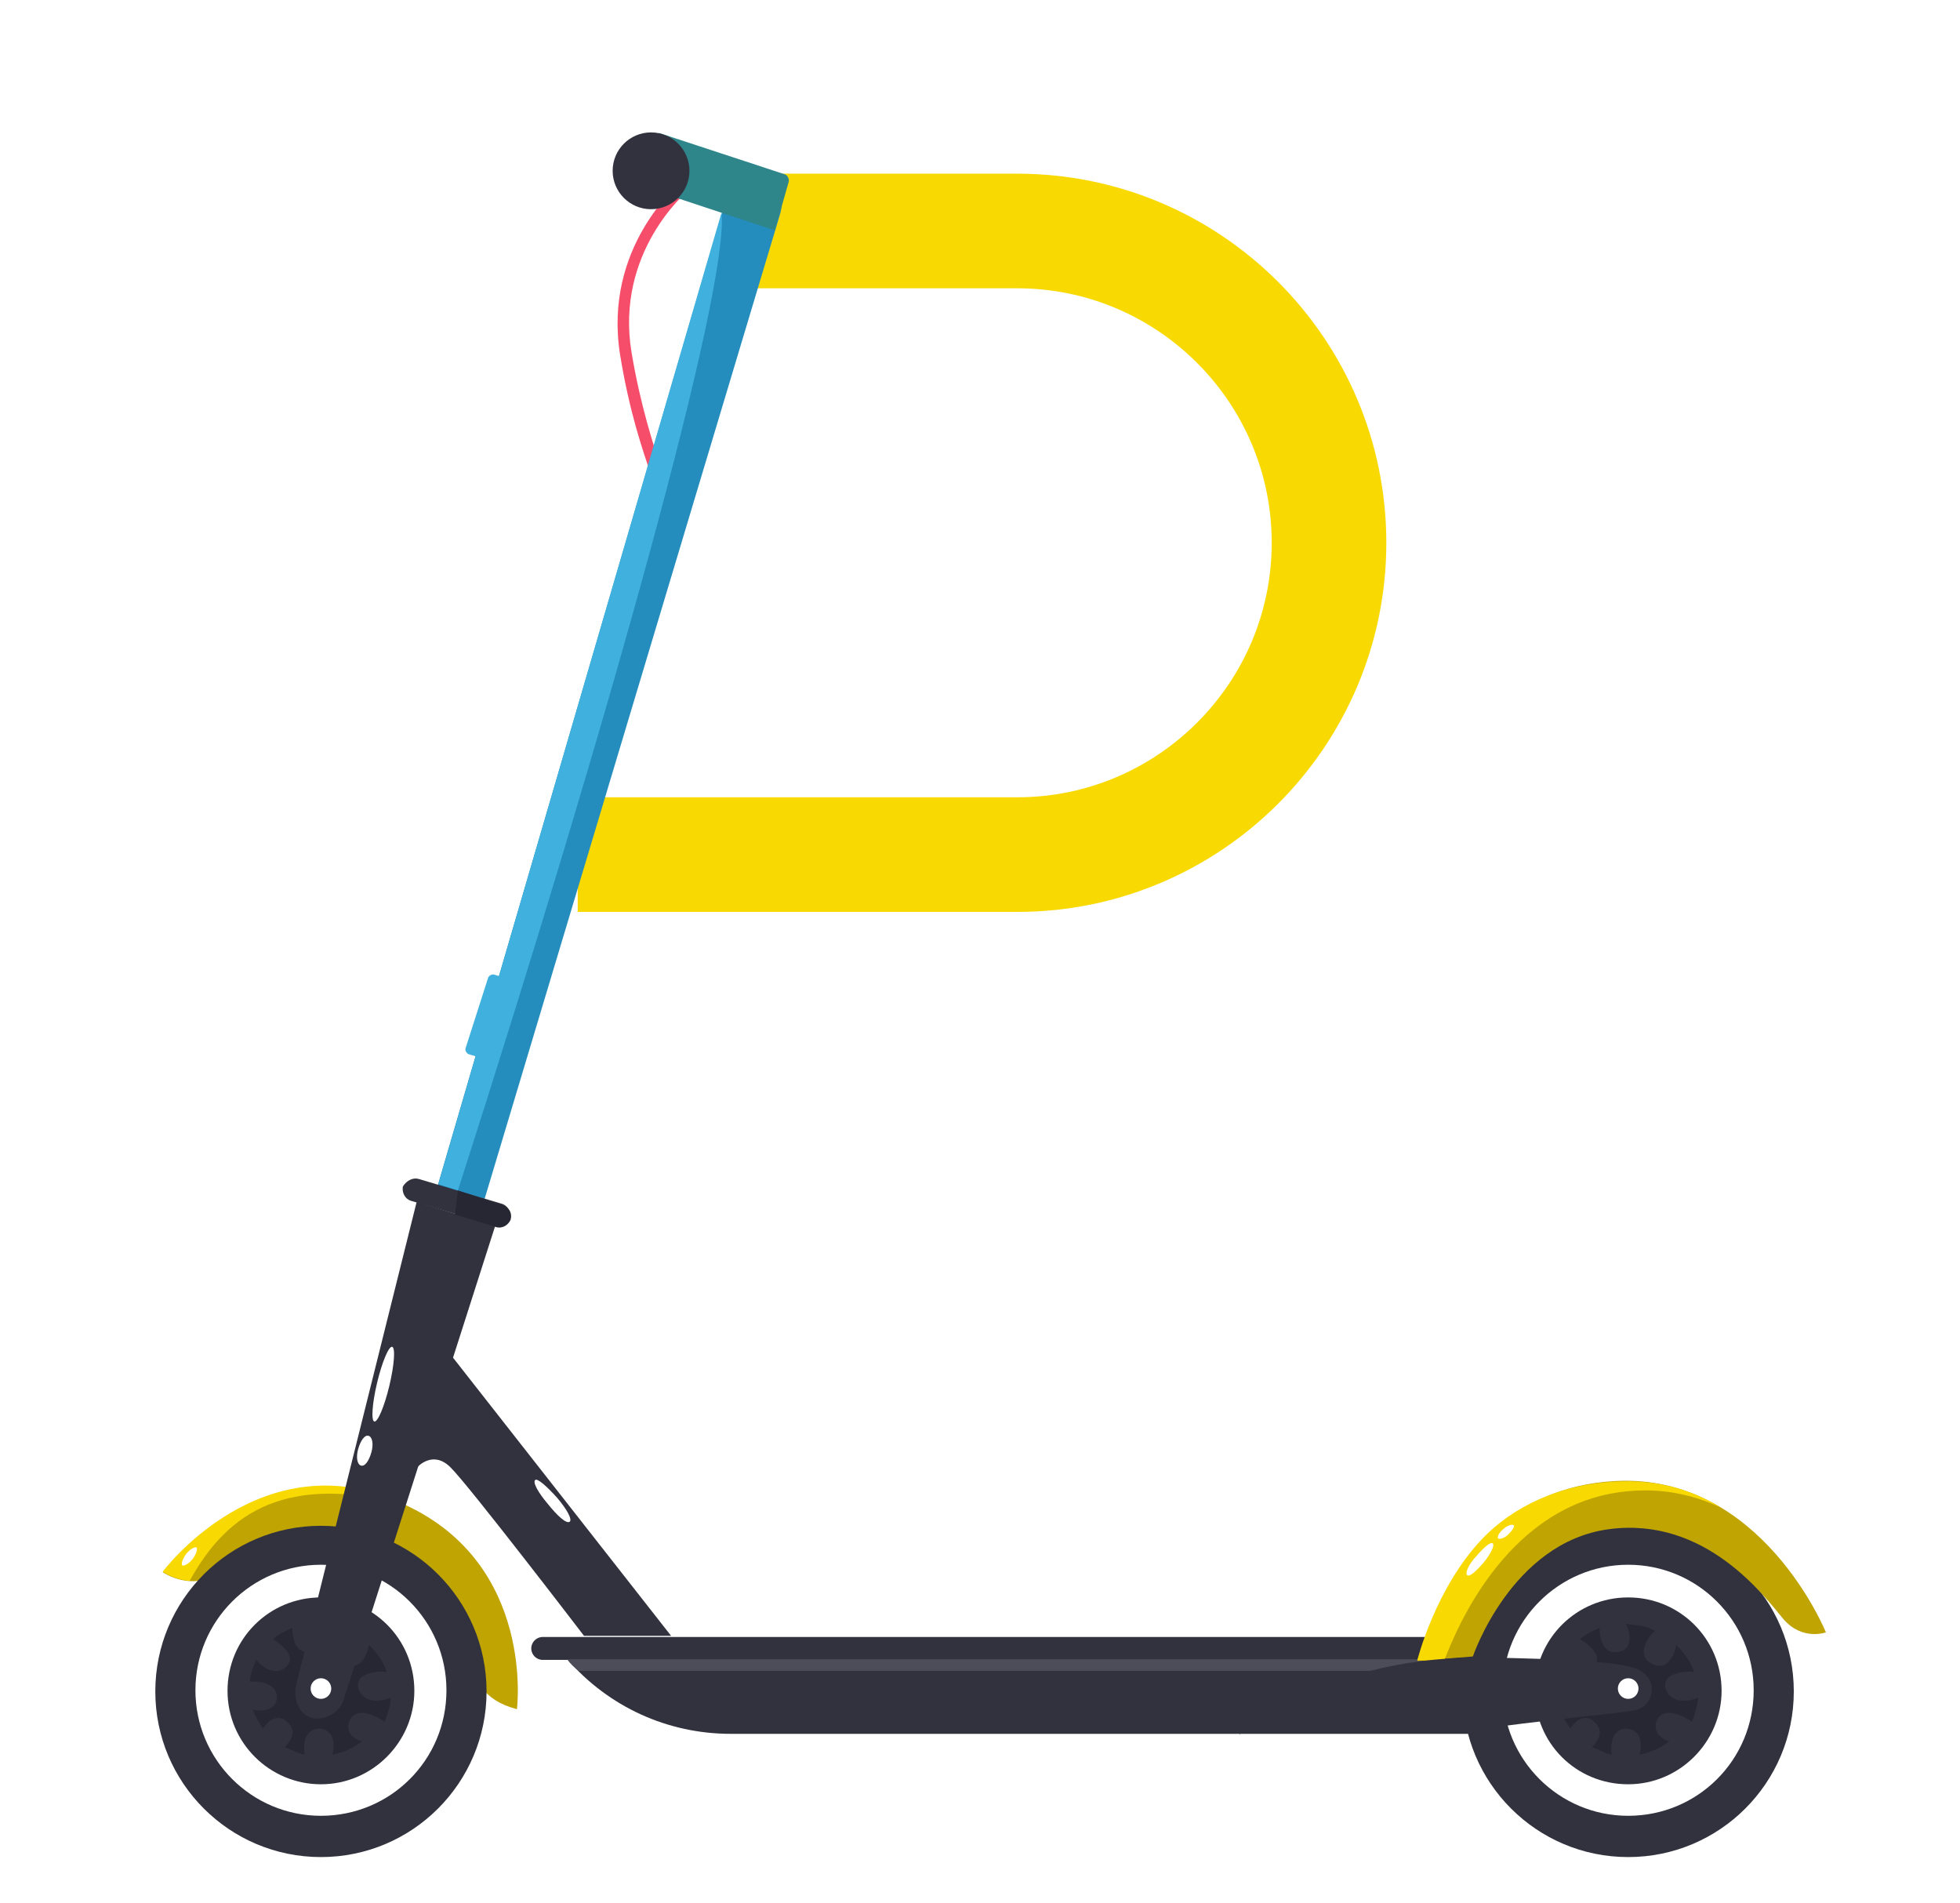
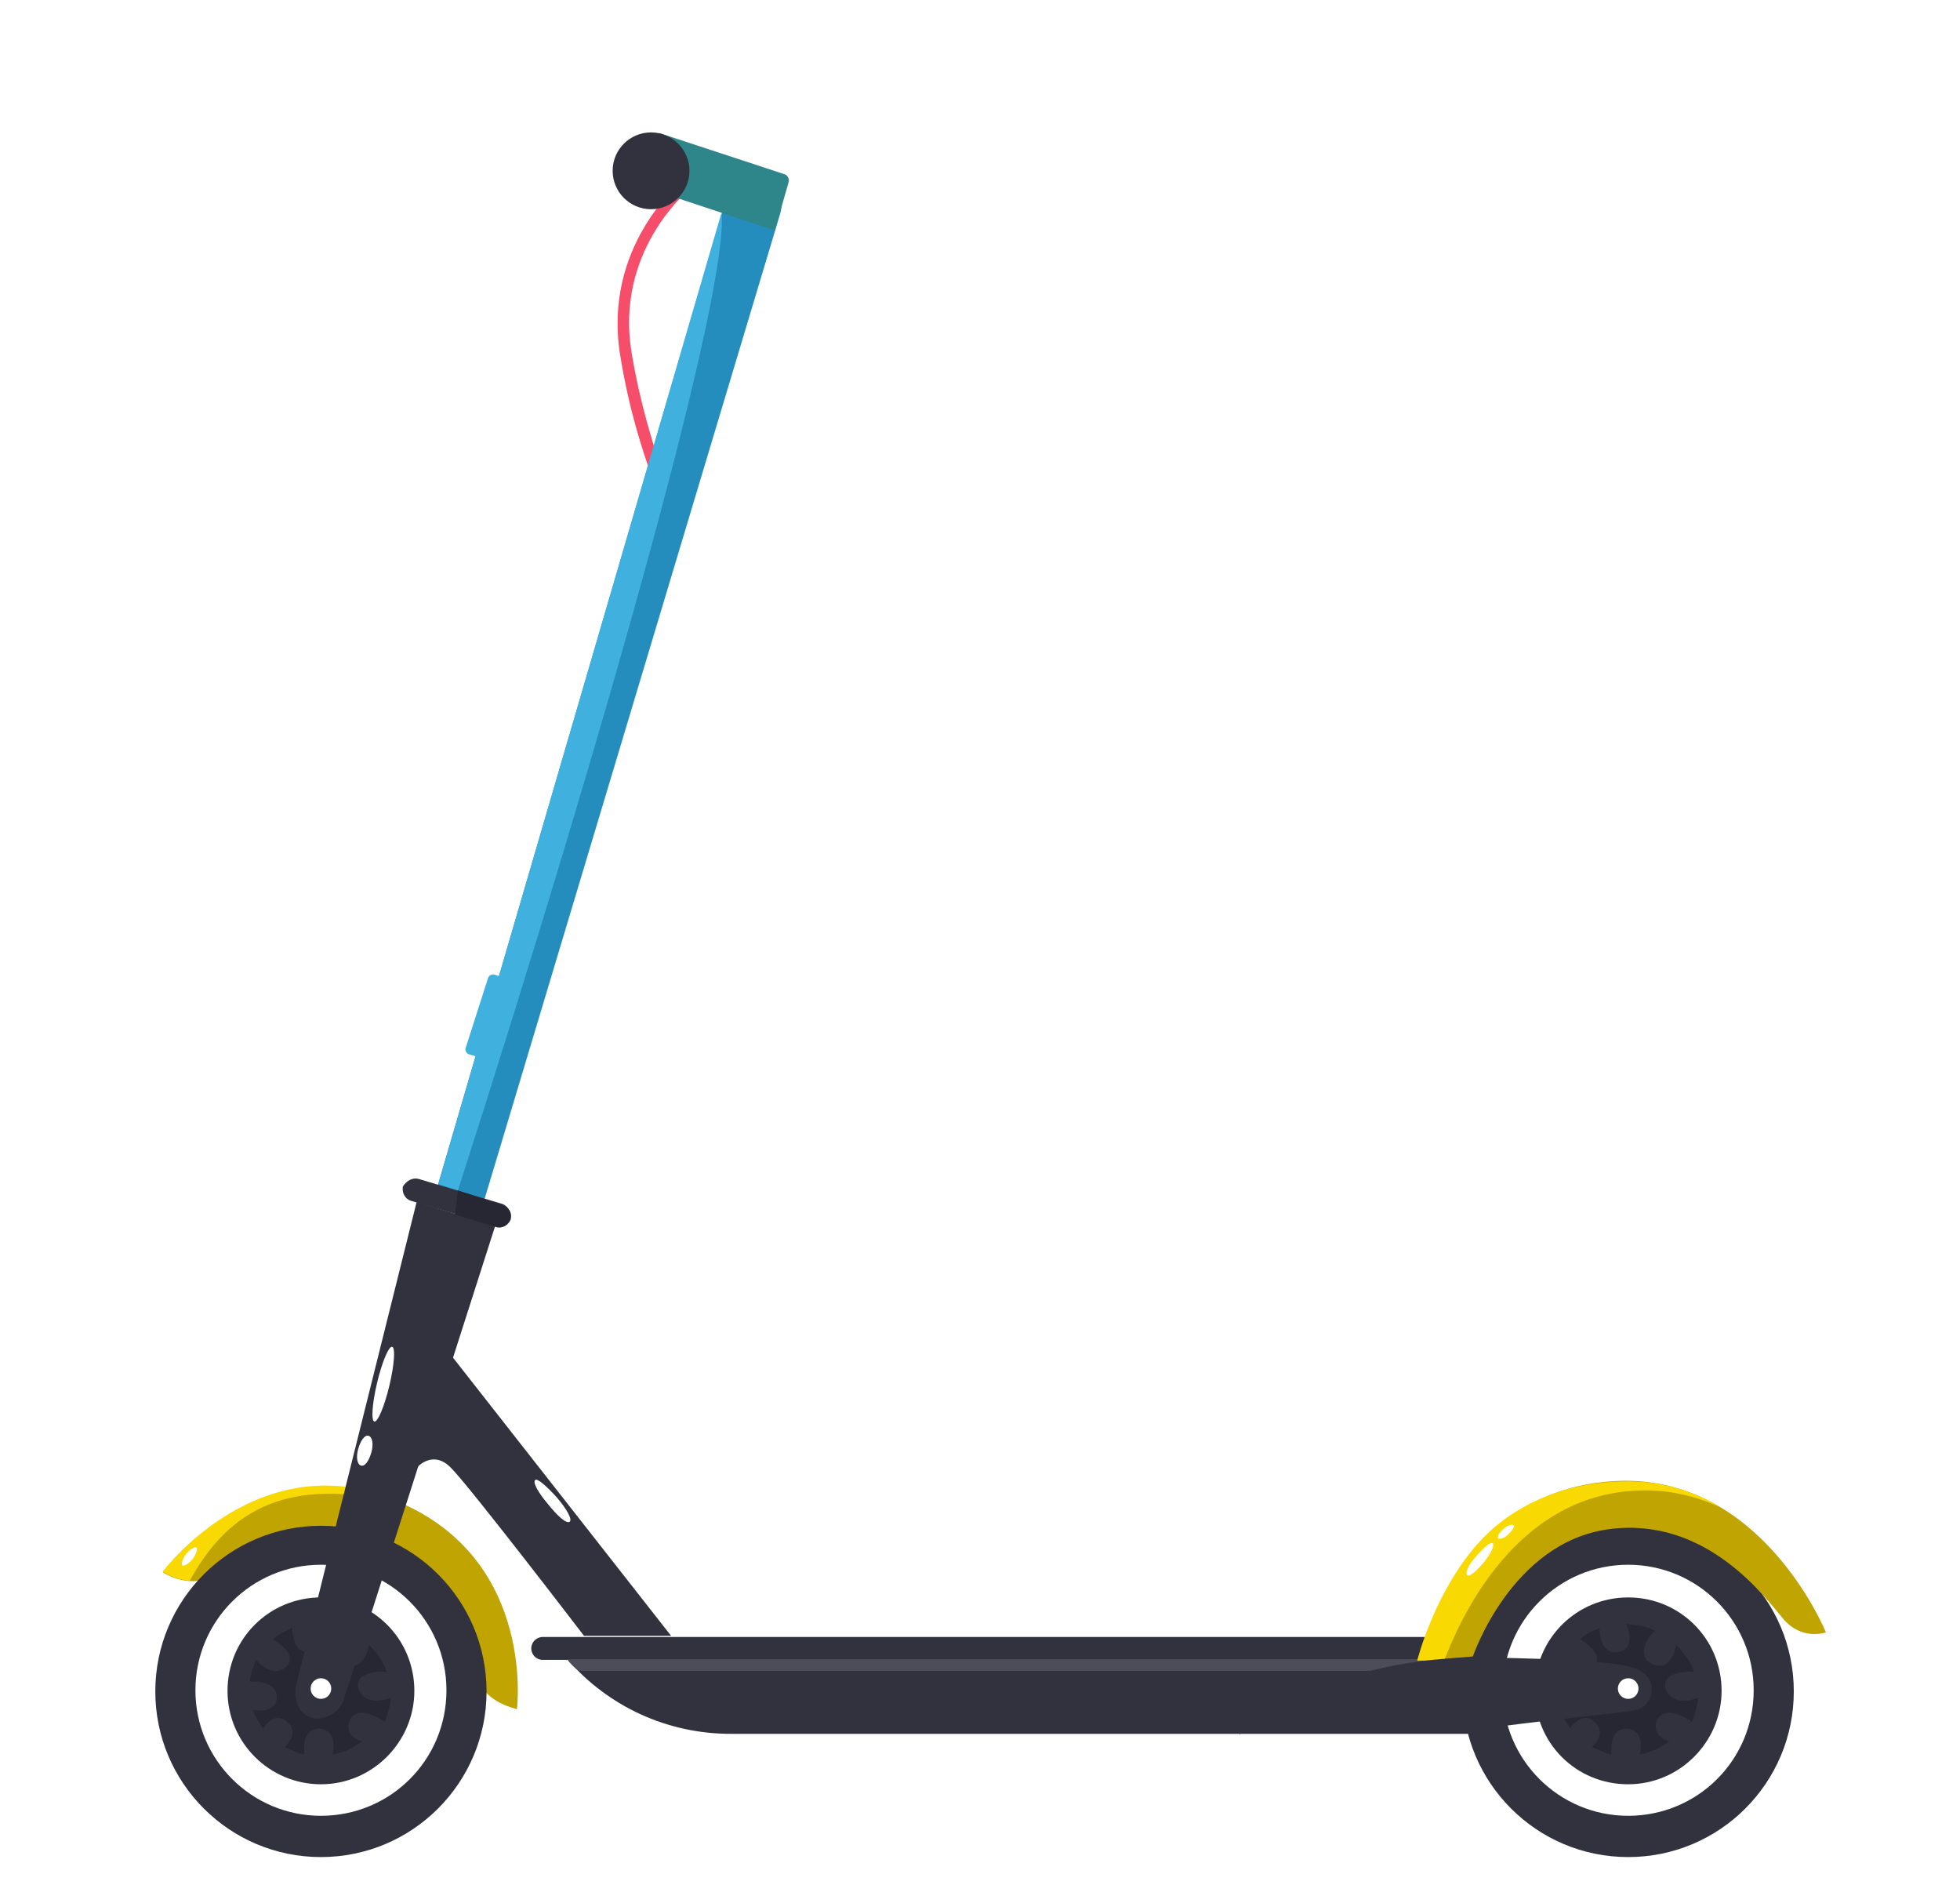
<svg xmlns="http://www.w3.org/2000/svg" id="eo70m9thm8d1" viewBox="0 0 342 332" shape-rendering="geometricPrecision" text-rendering="geometricPrecision">
  <style>
        #eo70m9thm8d4_to {
            animation: eo70m9thm8d4_to__to 3000ms linear infinite normal forwards
        }

        @keyframes eo70m9thm8d4_to__to {
            0% {
                transform: translate(216.0761px, 133.652px)
            }

            100% {
                transform: translate(825.4986px, 133.65px)
            }
        }

        #eo70m9thm8d31_tr {
            animation: eo70m9thm8d31_tr__tr 3000ms linear infinite normal forwards
        }

        @keyframes eo70m9thm8d31_tr__tr {
            0% {
                transform: translate(583.0999px, 294.7px) rotate(0deg)
            }

            100% {
                transform: translate(583.0999px, 294.7px) rotate(-1080deg)
            }
        }

        #eo70m9thm8d67_tr {
            animation: eo70m9thm8d67_tr__tr 3000ms linear infinite normal forwards
        }

        @keyframes eo70m9thm8d67_tr__tr {
            0% {
                transform: translate(355px, 294.7px) rotate(0deg)
            }

            100% {
                transform: translate(355px, 294.7px) rotate(-1080deg)
            }
        }

    </style>
  <g id="eo70m9thm8d2" transform="matrix(1 0 0 1 -179.998 177.802)">
    <g id="eo70m9thm8d3" transform="matrix(1 0 0 1 -169.298 -177.802)">
      <g id="eo70m9thm8d4_to" transform="translate(216.0761,133.652)">
        <path id="eo70m9thm8d4" d="M445.9,69C453.4,56.7,468.6,50.8,482.4,55.1C487.6,56.7,493.2,55.4,497.5,52C507.8,44,521.1,39.6,535.5,40.8C564.5,43.3,585.9,67.7,584.9,96.8C584,121.3,567.3,140.4,546.1,146.7C528.4,152,514.4,165.6,508,182.8C496.8,212.8,467.7,234.2,433.5,233.7C391.3,233.1,356.7,198.3,356.4,156.1C356,113.1,390.2,78.6,432,77.2C437.7,77.1,442.9,74,445.9,69Z" transform="translate(-470.6651,-137.1566)" opacity="0.1" fill="rgb(255,255,255)" stroke="none" stroke-width="1" />
      </g>
    </g>
  </g>
-   <path id="eo70m9thm8d5" d="M129.7,40.3C129.7,40.3,159.7,40.3,177.5,40.3C207.5,40.3,231.9,64.7,231.9,94.7C231.9,124.7,207.5,149.1,177.5,149.1C156.9,149.1,100.8,149.1,100.8,149.1" fill="none" stroke="rgb(248,218,2)" stroke-width="20" stroke-miterlimit="10" />
  <g id="eo70m9thm8d6" transform="matrix(1 0 0 1 -119.3 222.27)">
    <g id="eo70m9thm8d7" transform="matrix(1 0 0 1 -179.8 -222.27)">
      <g id="eo70m9thm8d8">
        <g id="eo70m9thm8d9">
          <path id="eo70m9thm8d10" d="M414.7,82.6C413.1,77.5,410.9,71,409.3,61.5C406.4,44,418.9,33.5,419.1,33.3L417.8,31.9C417.6,32.1,404.3,43.1,407.3,61.9C408.9,71.7,411.1,78.2,412.9,83.4C414.3,87.7,415.4,91,415.4,94.2L417.2,94.2C417.2,90.7,416.2,87.3,414.7,82.6Z" fill="rgb(246,77,106)" stroke="none" stroke-width="1" />
        </g>
      </g>
      <g id="eo70m9thm8d11">
        <g id="eo70m9thm8d12">
          <path id="eo70m9thm8d13" d="M383.5,209.7L435.2,37.4C436.3,33.8,434.3,30,430.7,28.7L427.8,27.8L375.4,207.1L383.5,209.7Z" fill="rgb(36,141,190)" stroke="none" stroke-width="1" />
        </g>
      </g>
      <g id="eo70m9thm8d14">
        <g id="eo70m9thm8d15">
          <path id="eo70m9thm8d16" d="M436.7,31.8C436.9,31.3,436.5,30.5,436,30.4L414.1,23.2L412.3,29.2C411.6,32.3,416.3,34.3,418.6,35L434.3,40.2L436.7,31.8Z" fill="rgb(46,134,138)" stroke="none" stroke-width="1" />
        </g>
      </g>
      <g id="eo70m9thm8d17">
        <path id="eo70m9thm8d18" d="M384,184.1L388,171.6C388,171.2,387.8,170.9,387.5,170.7L385.2,170C384.8,170,384.5,170.2,384.3,170.5L380.3,183C380.3,183.4,380.5,183.7,380.8,183.9L383.1,184.6C383.5,184.8,384,184.6,384,184.1Z" fill="rgb(64,177,222)" stroke="none" stroke-width="1" />
      </g>
      <g id="eo70m9thm8d19">
        <path id="eo70m9thm8d20" d="M379,207.7L375.6,206.6L425,37.1C426.3,50.6,405.5,125.2,379,207.7Z" fill="rgb(64,177,222)" stroke="none" stroke-width="1" />
      </g>
      <g id="eo70m9thm8d21">
        <g id="eo70m9thm8d22">
          <circle id="eo70m9thm8d23" r="28.9" transform="matrix(1 0 0 1 583.2 295.1)" fill="rgb(50,50,63)" stroke="none" stroke-width="1" />
        </g>
      </g>
      <g id="eo70m9thm8d24">
        <g id="eo70m9thm8d25">
          <circle id="eo70m9thm8d26" r="19" transform="matrix(1 0 0 1 583.2 295.1)" fill="rgb(50,50,63)" stroke="none" stroke-width="1" />
        </g>
      </g>
      <g id="eo70m9thm8d27">
        <g id="eo70m9thm8d28">
          <path id="eo70m9thm8d29" d="M583.2,316.8C571.1,316.8,561.3,307,561.3,294.9C561.3,282.8,571.1,273,583.2,273C595.3,273,605.1,282.8,605.1,294.9C605.1,307.1,595.3,316.8,583.2,316.8ZM583.2,278.7C574.2,278.7,566.9,285.9,566.9,295C566.9,304.1,574.1,311.3,583.2,311.3C592.2,311.3,599.5,303.9,599.5,295C599.5,285.9,592.2,278.7,583.2,278.7Z" fill="rgb(255,255,255)" stroke="none" stroke-width="1" />
        </g>
      </g>
      <g id="eo70m9thm8d30">
        <g id="eo70m9thm8d31_tr" transform="translate(583.0999,294.7) rotate(0)">
          <path id="eo70m9thm8d31" d="M590.4,303.8C589,304.9,587.1,305.8,585.2,306.1C585.7,304.1,585.4,301.8,583,301.6C580.5,301.6,580.1,303.9,580.3,306.1C579.9,306.1,579.8,305.9,579.4,305.9C578.5,305.5,577.8,305.2,576.9,304.8C578.2,303.5,578.9,301.9,577.4,300.5C575.8,298.9,574.1,300,573.1,301.6C572.4,300.5,571.7,299.4,571.3,298.3C573.3,298.7,575.3,298.3,575.5,296.3C575.7,294,573,293.2,570.8,293.4C570.8,292.7,571,292.1,571.2,291.4C571.4,290.7,571.7,290.1,571.9,289.6C573.3,291.2,575.3,292.3,577,290.9C579,289.3,576.8,287.1,574.8,286C575.7,285.1,577,284.6,578.2,284C578.2,286,578.9,288.7,581.5,288.2C584,287.8,583.7,285.1,582.8,283.3C583.9,283.5,585,283.5,586.1,283.8C586.8,284,587.4,284.3,587.9,284.5C586.3,285.9,584.6,289,587.4,290.3C589.9,291.6,591.2,289,591.6,287C593,288.4,594.1,289.9,594.7,291.7C592.4,291.5,588.9,292.1,589.8,294.8C590.7,297.1,593.4,297,595.4,296.2C595.4,296.9,595.2,297.6,595,298.4C594.8,299.1,594.6,299.8,594.3,300.4C592.3,299,589.4,297.9,588.3,300C587.2,302.2,589.2,303.5,590.4,303.8Z" transform="translate(-583.0999,-294.7)" fill="rgb(39,39,51)" stroke="none" stroke-width="1" />
        </g>
      </g>
      <g id="eo70m9thm8d32">
        <g id="eo70m9thm8d33">
          <path id="eo70m9thm8d34" d="M377.7,236.3L416.2,285.4L401,285.4C401,285.4,380.8,259,377.7,256C374.6,252.9,371.9,256,371.9,256L377.7,236.3Z" fill="rgb(50,50,63)" stroke="none" stroke-width="1" />
        </g>
      </g>
      <g id="eo70m9thm8d35">
        <g id="eo70m9thm8d36">
          <path id="eo70m9thm8d37" d="M556.5,287.6L556.5,287.6C556.5,286.5,556.9,285.6,555.8,285.6L393.8,285.6C392.7,285.6,391.8,286.5,391.8,287.6L391.8,287.6C391.8,288.7,392.7,289.6,393.8,289.6L555,289.6C556.1,289.5,556.3,288.6,556.5,287.6Z" fill="rgb(50,50,63)" stroke="none" stroke-width="1" />
        </g>
      </g>
      <g id="eo70m9thm8d38">
        <g id="eo70m9thm8d39">
          <path id="eo70m9thm8d40" d="M557.9,289.5L555.4,302.5L426.6,302.5C415.6,302.5,405.3,297.8,398.1,289.5L398.1,289.5L557.9,289.5Z" fill="rgb(50,50,63)" stroke="none" stroke-width="1" />
        </g>
      </g>
      <g id="eo70m9thm8d41">
        <path id="eo70m9thm8d42" d="M398.1,289.5L557.8,289.5C557.8,290.6,556.9,291.5,555.8,291.5L400.1,291.5C399.4,291,398.6,290.3,398.1,289.5Z" fill="rgb(77,77,89)" stroke="none" stroke-width="1" />
      </g>
      <g id="eo70m9thm8d43">
        <g id="eo70m9thm8d44">
          <path id="eo70m9thm8d45" d="M556.1,289C556.1,289,562.8,269.1,579.8,266.8C596.8,264.5,607.1,278.7,610.3,282.5C613.6,286.3,617.7,284.8,617.7,284.8C617.7,284.8,606.5,257,580.9,258.4C571.5,258.9,564.3,262.6,559,267.6C550,276.4,546.4,289.8,546.4,289.8L556.1,289Z" fill="rgb(192,164,2)" stroke="none" stroke-width="1" />
        </g>
      </g>
      <g id="eo70m9thm8d46">
        <path id="eo70m9thm8d47" d="M551.1,289.7L546.4,289.7C546.4,289.7,549.5,277.1,557.8,268.4C563,263,571,259,580.9,258.5C588.3,258.1,594.3,259.9,599.3,263C595,261,589.9,259.7,584.1,260.1C562.4,261.4,553.2,284.3,551.1,289.7Z" fill="rgb(248,218,2)" stroke="none" stroke-width="1" />
      </g>
      <g id="eo70m9thm8d48">
        <g id="eo70m9thm8d49">
          <g id="eo70m9thm8d50">
            <path id="eo70m9thm8d51" d="M389.3,298.2C383.2,296.6,381.9,293,380.6,288.3C379.2,282.9,375.7,275.5,367.4,270.8C353.3,263,340.5,272.8,336.2,275C331.9,277.3,327.5,274.3,327.5,274.3C327.5,274.3,345,250.8,369.9,262.6C392.5,273.1,389.3,298.2,389.3,298.2L389.3,298.2Z" fill="rgb(192,164,2)" stroke="none" stroke-width="1" />
          </g>
        </g>
      </g>
      <g id="eo70m9thm8d52">
        <path id="eo70m9thm8d53" d="M332.2,275.8C329.5,275.6,327.5,274.2,327.5,274.2C327.5,274.2,345,250.7,369.9,262.5L369.9,262.5C349.5,257.2,339,263.4,332.2,275.8Z" fill="rgb(248,218,2)" stroke="none" stroke-width="1" />
      </g>
      <g id="eo70m9thm8d54">
        <g id="eo70m9thm8d55">
          <path id="eo70m9thm8d56" d="M515.5,302.4L555.2,302.4C557.4,301.1,581.7,299,584.3,298.4C587.2,297.9,588.1,294.4,586.6,292.6C585.1,290.8,583.7,289.7,559.5,289.2C530.4,288.5,515.4,302.6,515.4,302.6L515.4,302.4Z" fill="rgb(50,50,63)" stroke="none" stroke-width="1" />
        </g>
      </g>
      <g id="eo70m9thm8d57">
        <g id="eo70m9thm8d58">
          <circle id="eo70m9thm8d59" r="28.9" transform="matrix(1 0 0 1 355.1 295.1)" fill="rgb(50,50,63)" stroke="none" stroke-width="1" />
        </g>
      </g>
      <g id="eo70m9thm8d60">
        <g id="eo70m9thm8d61">
          <circle id="eo70m9thm8d62" r="19" transform="matrix(1 0 0 1 355.1 295.1)" fill="rgb(50,50,63)" stroke="none" stroke-width="1" />
        </g>
      </g>
      <g id="eo70m9thm8d63">
        <g id="eo70m9thm8d64">
          <path id="eo70m9thm8d65" d="M355.1,316.8C343,316.8,333.2,307,333.2,294.9C333.2,282.8,343,273,355.1,273C367.2,273,377,282.8,377,294.9C377,307.1,367.2,316.8,355.1,316.8ZM355.1,278.7C346.1,278.7,338.8,285.9,338.8,295C338.8,304.1,346.2,311.3,355.1,311.3C364.1,311.3,371.4,303.9,371.4,295C371.4,285.9,364.1,278.7,355.1,278.7Z" fill="rgb(255,255,255)" stroke="none" stroke-width="1" />
        </g>
      </g>
      <g id="eo70m9thm8d66">
        <g id="eo70m9thm8d67_tr" transform="translate(355,294.7) rotate(0)">
          <path id="eo70m9thm8d67" d="M362.3,303.8C360.9,304.9,359,305.8,357.1,306.1C357.6,304.1,357.3,301.8,354.9,301.6C352.4,301.6,352,303.9,352.2,306.1C351.8,306.1,351.7,305.9,351.3,305.9C350.4,305.5,349.7,305.2,348.8,304.8C350.1,303.5,350.8,301.9,349.3,300.5C347.7,298.9,346,300,345,301.6C344.3,300.5,343.6,299.4,343.2,298.3C345.2,298.7,347.2,298.3,347.4,296.3C347.6,294,344.9,293.2,342.7,293.4C342.7,292.7,342.9,292.1,343.1,291.4C343.3,290.7,343.6,290.1,343.8,289.6C345.2,291.2,347.2,292.3,348.9,290.9C350.9,289.3,348.7,287.1,346.7,286C347.6,285.1,348.9,284.6,350.1,284C350.1,286,350.8,288.7,353.4,288.2C355.9,287.8,355.6,285.1,354.7,283.3C355.8,283.5,356.9,283.5,358,283.8C358.7,284,359.3,284.3,359.8,284.5C358.2,285.9,356.5,289,359.3,290.3C361.8,291.6,363.1,289,363.5,287C364.9,288.4,366,289.9,366.6,291.7C364.3,291.5,360.8,292.1,361.7,294.8C362.6,297.1,365.3,297,367.3,296.2C367.3,296.9,367.1,297.6,366.9,298.4C366.7,299.1,366.5,299.8,366.2,300.4C364.2,299,361.3,297.9,360.2,300C359.1,302.2,360.9,303.5,362.3,303.8Z" transform="translate(-355,-294.7)" fill="rgb(39,39,51)" stroke="none" stroke-width="1" />
        </g>
      </g>
      <g id="eo70m9thm8d68">
        <g id="eo70m9thm8d69">
          <path id="eo70m9thm8d70" d="M353.5,299.7L353.5,299.7C355.7,300.4,358.6,298.6,359.1,296.4L385.5,213.9L371.8,209.7L350.9,293.5C350.1,296,351.1,299.1,353.5,299.7Z" fill="rgb(50,50,63)" stroke="none" stroke-width="1" />
        </g>
      </g>
      <g id="eo70m9thm8d71">
        <g id="eo70m9thm8d72">
          <path id="eo70m9thm8d73" d="M369.4,207L369.4,207C369.2,208.1,369.8,209.2,370.8,209.5L385.4,213.8C386.5,214.2,387.6,213.6,387.9,212.5L387.9,212.5C388.3,211.4,387.7,210.3,386.6,210L372.2,205.7C371.2,205.4,370.1,205.9,369.4,207Z" fill="rgb(50,50,63)" stroke="none" stroke-width="1" />
        </g>
      </g>
      <g id="eo70m9thm8d74">
        <g id="eo70m9thm8d75">
          <circle id="eo70m9thm8d76" r="1.8" transform="matrix(1 0 0 1 583.2 294.6)" fill="rgb(255,255,255)" stroke="none" stroke-width="1" />
        </g>
      </g>
      <g id="eo70m9thm8d77">
        <ellipse id="eo70m9thm8d78" rx="6.7" ry="1.1" transform="matrix(0.2319 -0.9727 0.9727 0.2319 365.9735 241.4916)" fill="rgb(255,255,255)" stroke="none" stroke-width="1" />
      </g>
      <g id="eo70m9thm8d79">
        <path id="eo70m9thm8d80" d="M398.5,265.5C399,265.1,398,263.3,396.3,261.3C394.5,259.3,392.9,257.9,392.5,258.2C392,258.6,393,260.4,394.7,262.4C396.3,264.4,397.9,265.9,398.5,265.5Z" fill="rgb(255,255,255)" stroke="none" stroke-width="1" />
      </g>
      <g id="eo70m9thm8d81">
        <path id="eo70m9thm8d82" d="M363.4,250.5C362.7,250.3,362,251.4,361.6,252.8C361.2,254.2,361.4,255.5,362.1,255.7C362.8,255.9,363.5,254.8,363.9,253.4C364.3,252,364.1,250.7,363.4,250.5Z" fill="rgb(255,255,255)" stroke="none" stroke-width="1" />
      </g>
      <g id="eo70m9thm8d83">
        <path id="eo70m9thm8d84" d="M333.4,270C333.2,269.8,332.3,270.2,331.6,271.1C330.9,272,330.7,272.9,330.9,273.1C331.1,273.3,332,272.9,332.7,272C333.4,271.1,333.6,270.2,333.4,270Z" fill="rgb(255,255,255)" stroke="none" stroke-width="1" />
      </g>
      <g id="eo70m9thm8d85">
        <path id="eo70m9thm8d86" d="M559.6,269.3C559.2,268.9,558,270,556.7,271.5C555.4,272.9,554.7,274.4,555.1,274.8C555.5,275.2,556.7,274.1,558,272.6C559.2,271.1,559.9,269.7,559.6,269.3Z" fill="rgb(255,255,255)" stroke="none" stroke-width="1" />
      </g>
      <g id="eo70m9thm8d87">
        <path id="eo70m9thm8d88" d="M563.2,266.1C563,265.9,562.1,266.1,561.4,266.8C560.7,267.3,560.3,268.2,560.5,268.4C560.7,268.6,561.6,268.4,562.3,267.7C563,267,563.5,266.2,563.2,266.1Z" fill="rgb(255,255,255)" stroke="none" stroke-width="1" />
      </g>
      <g id="eo70m9thm8d89">
        <path id="eo70m9thm8d90" d="M386.9,210.3C388,210.7,388.5,211.7,388.2,212.8L388.2,212.8C387.8,213.7,386.8,214.4,385.7,214.1L378.5,211.9L379,207.7L386.9,210.3Z" fill="rgb(39,39,51)" stroke="none" stroke-width="1" />
      </g>
      <g id="eo70m9thm8d91">
        <g id="eo70m9thm8d92">
          <ellipse id="eo70m9thm8d93" rx="6.7" ry="6.7" transform="matrix(1 0 0 1 412.7 29.8)" fill="rgb(50,50,63)" stroke="none" stroke-width="1" />
        </g>
      </g>
      <g id="eo70m9thm8d94">
        <g id="eo70m9thm8d95">
          <ellipse id="eo70m9thm8d96" rx="1.8" ry="1.8" transform="matrix(1 0 0 1 355.1 294.6)" fill="rgb(255,255,255)" stroke="none" stroke-width="1" />
        </g>
      </g>
    </g>
  </g>
</svg>
